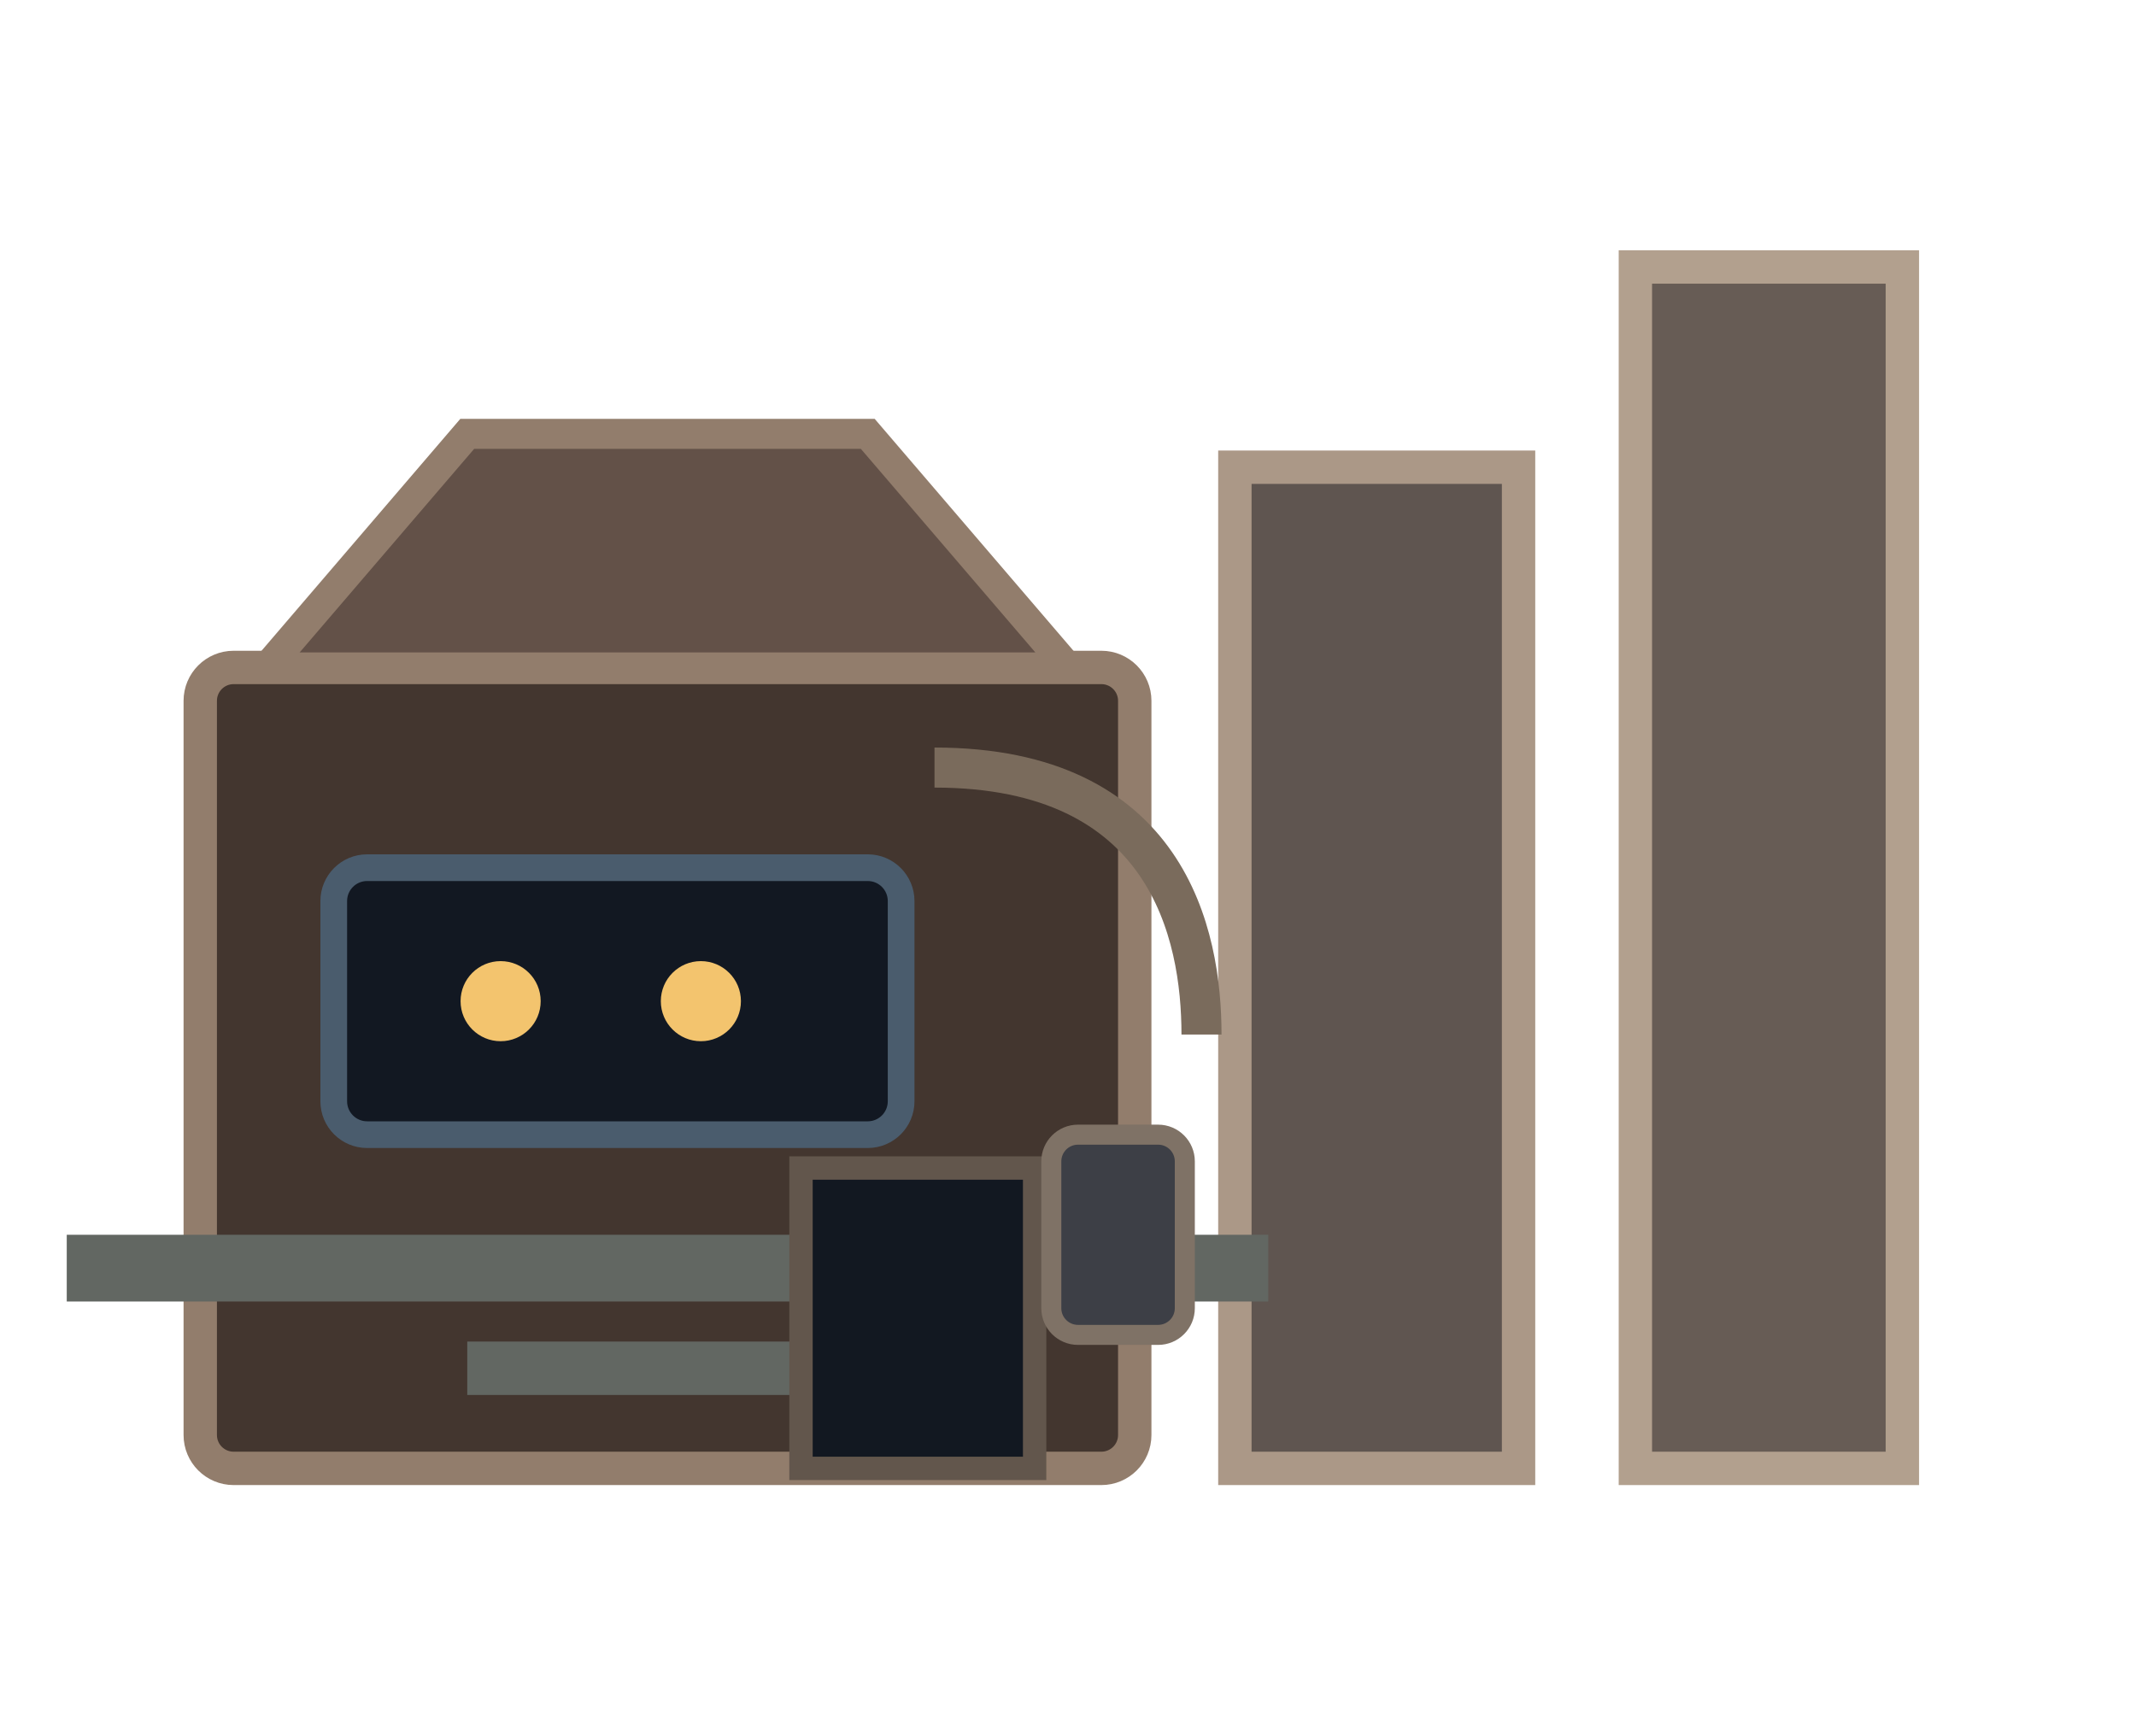
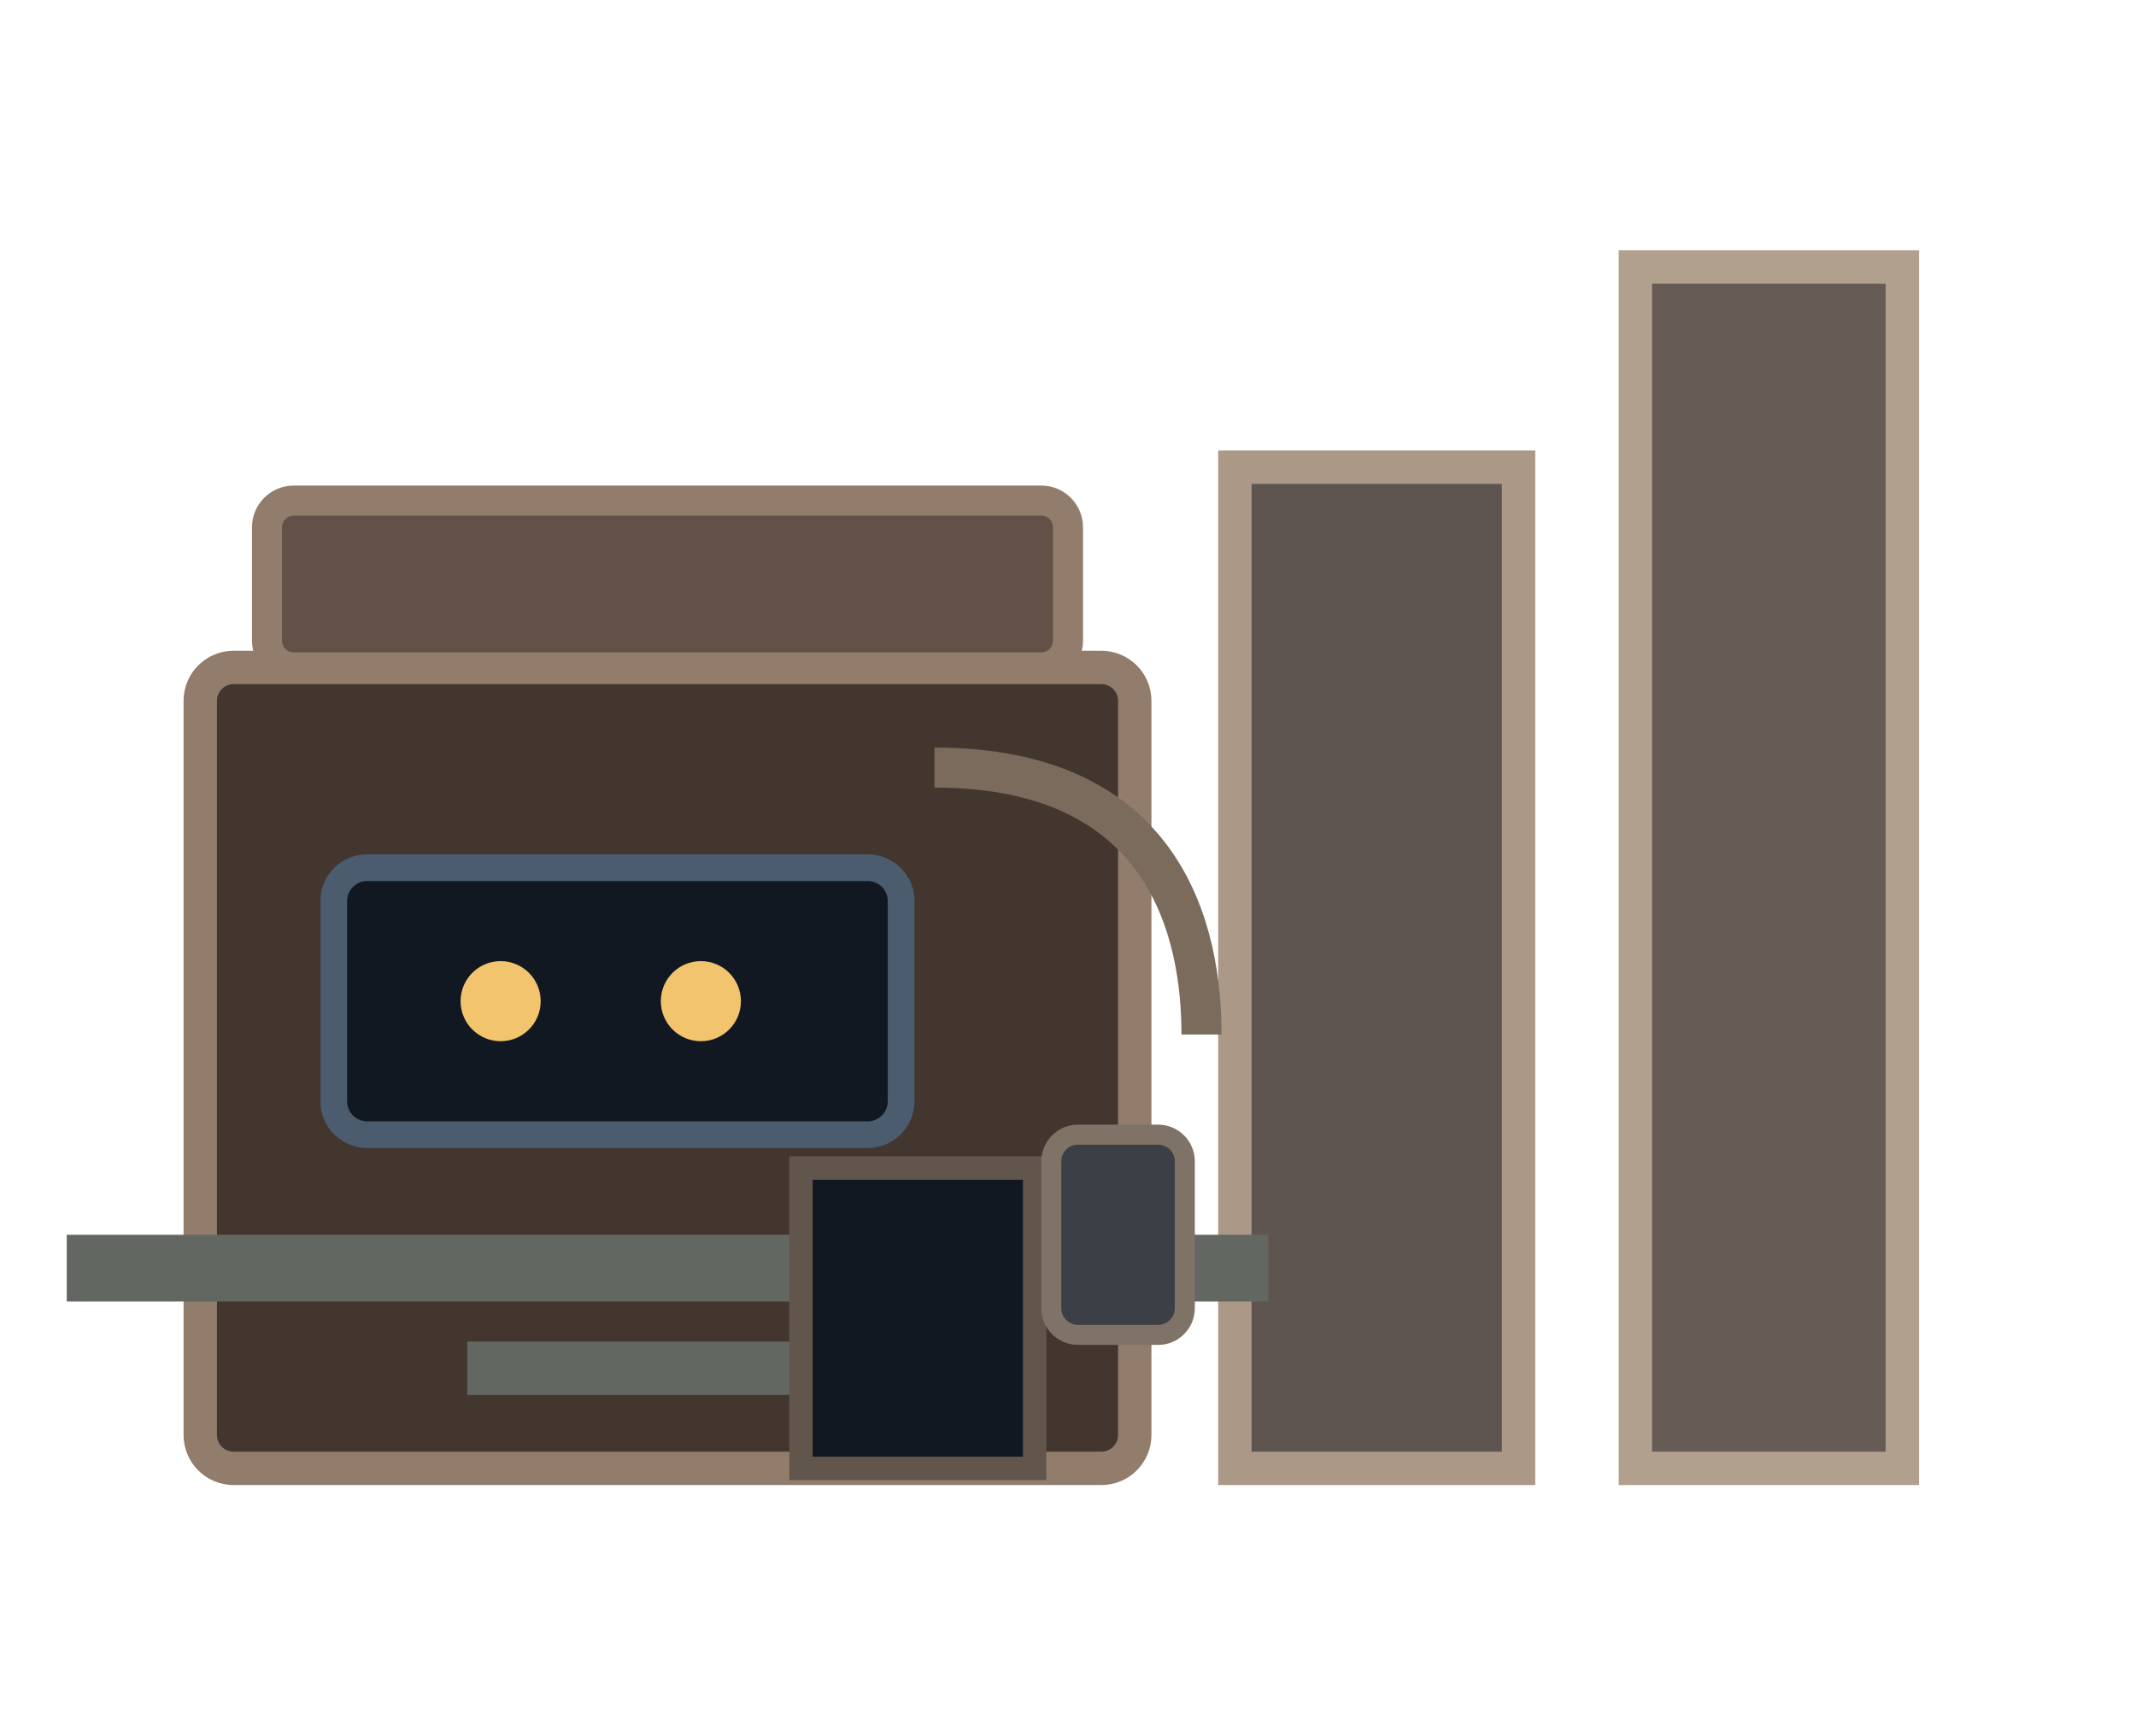
<svg xmlns="http://www.w3.org/2000/svg" viewBox="0 0 64 52" width="64" height="52">
  <rect x="6" y="20" width="28" height="24" rx="1" fill="#43362f" stroke="#927d6c" stroke-width="1" />
-   <path d="M8 20 H32 L26 13 H14 Z" fill="#635148" stroke="#927d6c" stroke-width="0.9" />
+   <rect x="8" y="15" width="24" height="5" rx="0.8" fill="#635148" stroke="#927d6c" stroke-width="0.9" />
  <rect x="37" y="14" width="8.5" height="30" fill="#5f5550" stroke="#ab9887" stroke-width="1" />
  <rect x="49" y="8" width="8" height="36" fill="#675c55" stroke="#b2a08e" stroke-width="1" />
  <rect x="10" y="26" width="17" height="8" rx="1" fill="#121822" stroke="#4a5c6d" stroke-width="0.8" />
  <circle cx="15" cy="30" r="1.2" fill="#f3c46e" />
  <circle cx="21" cy="30" r="1.2" fill="#f3c46e" />
  <path d="M2 38 H38" stroke="#626762" stroke-width="2" />
  <path d="M14 41 H31" stroke="#626762" stroke-width="1.6" />
  <path d="M28 23 C35 23 36 28 36 31" fill="none" stroke="#7a6b5c" stroke-width="1.2" />
  <rect x="24" y="35" width="7" height="9" fill="#121821" stroke="#62564c" stroke-width="0.7" />
  <rect x="31.5" y="34" width="4" height="6" rx="0.8" fill="#3d3f46" stroke="#7f7266" stroke-width="0.6" />
</svg>
